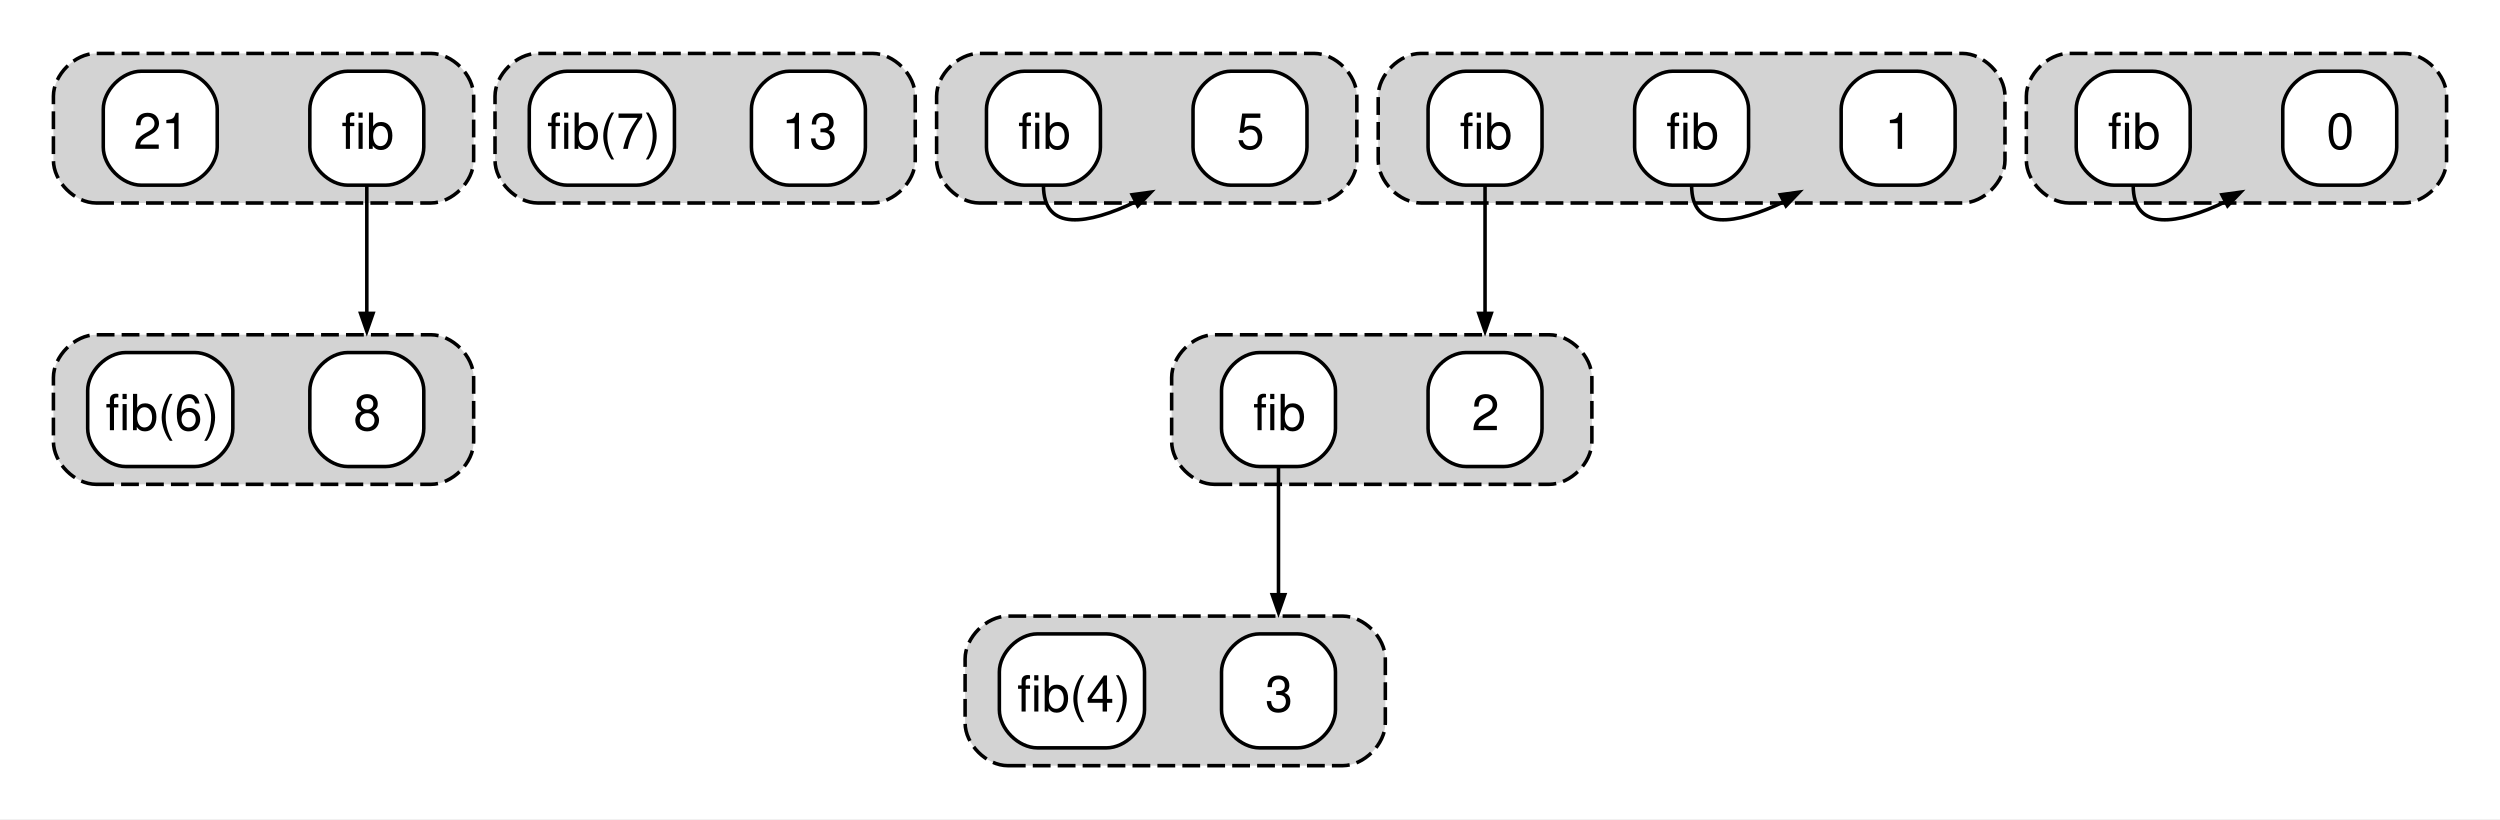
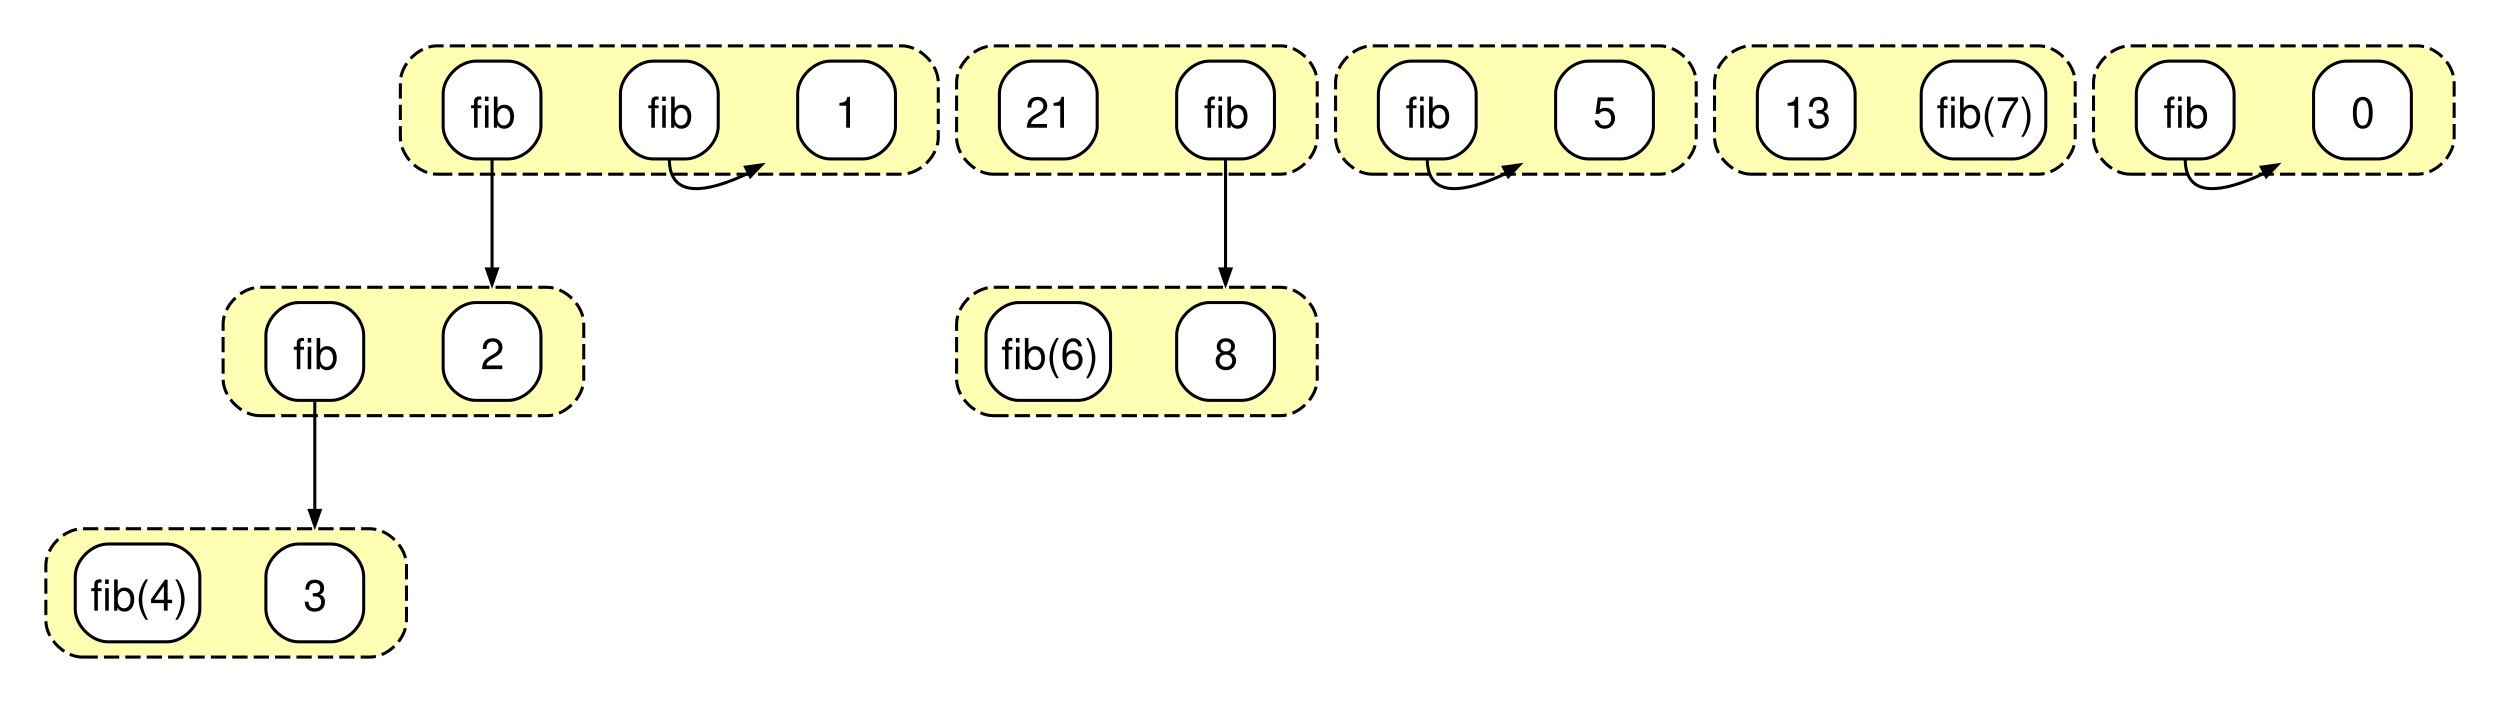
- <svg xmlns="http://www.w3.org/2000/svg" xmlns:xlink="http://www.w3.org/1999/xlink" width="702pt" height="230pt" viewBox="0.00 0.00 702.00 230.00">
+ <svg xmlns="http://www.w3.org/2000/svg" xmlns:xlink="http://www.w3.org/1999/xlink" width="818pt" height="230pt" viewBox="0.00 0.00 818.00 230.00">
  <g id="graph0" class="graph" transform="scale(1 1) rotate(0) translate(4 226)">
-     <polygon fill="white" stroke="none" points="-4,4 -4,-226 698,-226 698,4 -4,4" />
+     <polygon fill="white" stroke="none" points="-4,4 -4,-226 814,-226 814,4 -4,4" />
    <g id="clust1" class="cluster">
</g>
    <g id="clust2" class="cluster">
-       <path fill="lightgrey" stroke="black" stroke-dasharray="5,2" d="M23,-90C23,-90 117,-90 117,-90 123,-90 129,-96 129,-102 129,-102 129,-120 129,-120 129,-126 123,-132 117,-132 117,-132 23,-132 23,-132 17,-132 11,-126 11,-120 11,-120 11,-102 11,-102 11,-96 17,-90 23,-90" />
+       <path fill="#ffffb3" stroke="black" stroke-dasharray="5,2" d="M139,-169C139,-169 291,-169 291,-169 297,-169 303,-175 303,-181 303,-181 303,-199 303,-199 303,-205 297,-211 291,-211 291,-211 139,-211 139,-211 133,-211 127,-205 127,-199 127,-199 127,-181 127,-181 127,-175 133,-169 139,-169" />
    </g>
    <g id="clust4" class="cluster">
</g>
    <g id="clust5" class="cluster">
-       <path fill="lightgrey" stroke="black" stroke-dasharray="5,2" d="M147,-169C147,-169 241,-169 241,-169 247,-169 253,-175 253,-181 253,-181 253,-199 253,-199 253,-205 247,-211 241,-211 241,-211 147,-211 147,-211 141,-211 135,-205 135,-199 135,-199 135,-181 135,-181 135,-175 141,-169 147,-169" />
+       <path fill="#ffffb3" stroke="black" stroke-dasharray="5,2" d="M321,-90C321,-90 415,-90 415,-90 421,-90 427,-96 427,-102 427,-102 427,-120 427,-120 427,-126 421,-132 415,-132 415,-132 321,-132 321,-132 315,-132 309,-126 309,-120 309,-120 309,-102 309,-102 309,-96 315,-90 321,-90" />
    </g>
    <g id="clust7" class="cluster">
</g>
    <g id="clust8" class="cluster">
-       <path fill="lightgrey" stroke="black" stroke-dasharray="5,2" d="M271,-169C271,-169 365,-169 365,-169 371,-169 377,-175 377,-181 377,-181 377,-199 377,-199 377,-205 371,-211 365,-211 365,-211 271,-211 271,-211 265,-211 259,-205 259,-199 259,-199 259,-181 259,-181 259,-175 265,-169 271,-169" />
+       <path fill="#ffffb3" stroke="black" stroke-dasharray="5,2" d="M445,-169C445,-169 539,-169 539,-169 545,-169 551,-175 551,-181 551,-181 551,-199 551,-199 551,-205 545,-211 539,-211 539,-211 445,-211 445,-211 439,-211 433,-205 433,-199 433,-199 433,-181 433,-181 433,-175 439,-169 445,-169" />
    </g>
    <g id="clust10" class="cluster">
</g>
    <g id="clust11" class="cluster">
-       <path fill="lightgrey" stroke="black" stroke-dasharray="5,2" d="M395,-169C395,-169 547,-169 547,-169 553,-169 559,-175 559,-181 559,-181 559,-199 559,-199 559,-205 553,-211 547,-211 547,-211 395,-211 395,-211 389,-211 383,-205 383,-199 383,-199 383,-181 383,-181 383,-175 389,-169 395,-169" />
+       <path fill="#ffffb3" stroke="black" stroke-dasharray="5,2" d="M569,-169C569,-169 663,-169 663,-169 669,-169 675,-175 675,-181 675,-181 675,-199 675,-199 675,-205 669,-211 663,-211 663,-211 569,-211 569,-211 563,-211 557,-205 557,-199 557,-199 557,-181 557,-181 557,-175 563,-169 569,-169" />
    </g>
    <g id="clust13" class="cluster">
</g>
    <g id="clust14" class="cluster">
-       <path fill="lightgrey" stroke="black" stroke-dasharray="5,2" d="M337,-90C337,-90 431,-90 431,-90 437,-90 443,-96 443,-102 443,-102 443,-120 443,-120 443,-126 437,-132 431,-132 431,-132 337,-132 337,-132 331,-132 325,-126 325,-120 325,-120 325,-102 325,-102 325,-96 331,-90 337,-90" />
+       <path fill="#ffffb3" stroke="black" stroke-dasharray="5,2" d="M23,-11C23,-11 117,-11 117,-11 123,-11 129,-17 129,-23 129,-23 129,-41 129,-41 129,-47 123,-53 117,-53 117,-53 23,-53 23,-53 17,-53 11,-47 11,-41 11,-41 11,-23 11,-23 11,-17 17,-11 23,-11" />
    </g>
    <g id="clust16" class="cluster">
</g>
    <g id="clust17" class="cluster">
-       <path fill="lightgrey" stroke="black" stroke-dasharray="5,2" d="M279,-11C279,-11 373,-11 373,-11 379,-11 385,-17 385,-23 385,-23 385,-41 385,-41 385,-47 379,-53 373,-53 373,-53 279,-53 279,-53 273,-53 267,-47 267,-41 267,-41 267,-23 267,-23 267,-17 273,-11 279,-11" />
+       <path fill="#ffffb3" stroke="black" stroke-dasharray="5,2" d="M693,-169C693,-169 787,-169 787,-169 793,-169 799,-175 799,-181 799,-181 799,-199 799,-199 799,-205 793,-211 787,-211 787,-211 693,-211 693,-211 687,-211 681,-205 681,-199 681,-199 681,-181 681,-181 681,-175 687,-169 693,-169" />
    </g>
    <g id="clust19" class="cluster">
</g>
    <g id="clust20" class="cluster">
-       <path fill="lightgrey" stroke="black" stroke-dasharray="5,2" d="M23,-169C23,-169 117,-169 117,-169 123,-169 129,-175 129,-181 129,-181 129,-199 129,-199 129,-205 123,-211 117,-211 117,-211 23,-211 23,-211 17,-211 11,-205 11,-199 11,-199 11,-181 11,-181 11,-175 17,-169 23,-169" />
+       <path fill="#ffffb3" stroke="black" stroke-dasharray="5,2" d="M321,-169C321,-169 415,-169 415,-169 421,-169 427,-175 427,-181 427,-181 427,-199 427,-199 427,-205 421,-211 415,-211 415,-211 321,-211 321,-211 315,-211 309,-205 309,-199 309,-199 309,-181 309,-181 309,-175 315,-169 321,-169" />
    </g>
    <g id="clust22" class="cluster">
</g>
    <g id="clust23" class="cluster">
-       <path fill="lightgrey" stroke="black" stroke-dasharray="5,2" d="M577,-169C577,-169 671,-169 671,-169 677,-169 683,-175 683,-181 683,-181 683,-199 683,-199 683,-205 677,-211 671,-211 671,-211 577,-211 577,-211 571,-211 565,-205 565,-199 565,-199 565,-181 565,-181 565,-175 571,-169 577,-169" />
+       <path fill="#ffffb3" stroke="black" stroke-dasharray="5,2" d="M81,-90C81,-90 175,-90 175,-90 181,-90 187,-96 187,-102 187,-102 187,-120 187,-120 187,-126 181,-132 175,-132 175,-132 81,-132 81,-132 75,-132 69,-126 69,-120 69,-120 69,-102 69,-102 69,-96 75,-90 81,-90" />
    </g>
    <g id="edge1" class="edge">
-       <path fill="none" stroke="black" d="M289,-174C289,-160.72 301.54,-162.98 314.85,-169.32" />
-       <polygon fill="black" stroke="black" points="313.92,-171.32 319.17,-172.04 315.51,-168.21 313.92,-171.32" />
+       <path fill="none" stroke="black" d="M215,-174C215,-160.72 227.54,-162.98 240.85,-169.32" />
+       <polygon fill="black" stroke="black" points="239.92,-171.32 245.17,-172.04 241.51,-168.21 239.92,-171.32" />
    </g>
    <g id="edge2" class="edge">
-       <path fill="none" stroke="black" d="M471,-174C471,-160.72 483.54,-162.98 496.85,-169.32" />
-       <polygon fill="black" stroke="black" points="495.92,-171.32 501.17,-172.04 497.51,-168.21 495.92,-171.32" />
+       <path fill="none" stroke="black" d="M157,-174C157,-160.98 157,-146.43 157,-134.7" />
+       <polygon fill="black" stroke="black" points="158.75,-138 157,-133 155.25,-138 158.75,-138" />
    </g>
    <g id="edge3" class="edge">
-       <path fill="none" stroke="black" d="M413,-174C413,-160.98 413,-146.43 413,-134.7" />
-       <polygon fill="black" stroke="black" points="414.75,-138 413,-133 411.25,-138 414.75,-138" />
+       <path fill="none" stroke="black" d="M463,-174C463,-160.72 475.54,-162.98 488.85,-169.32" />
+       <polygon fill="black" stroke="black" points="487.92,-171.32 493.17,-172.04 489.51,-168.21 487.92,-171.32" />
    </g>
    <g id="edge4" class="edge">
-       <path fill="none" stroke="black" d="M355,-95C355,-81.98 355,-67.43 355,-55.7" />
-       <polygon fill="black" stroke="black" points="356.75,-59 355,-54 353.25,-59 356.75,-59" />
+       <path fill="none" stroke="black" d="M711,-174C711,-160.72 723.54,-162.98 736.85,-169.32" />
+       <polygon fill="black" stroke="black" points="735.92,-171.32 741.17,-172.04 737.51,-168.21 735.92,-171.32" />
    </g>
    <g id="edge5" class="edge">
-       <path fill="none" stroke="black" d="M99,-174C99,-160.98 99,-146.43 99,-134.7" />
-       <polygon fill="black" stroke="black" points="100.75,-138 99,-133 97.25,-138 100.75,-138" />
+       <path fill="none" stroke="black" d="M397,-174C397,-160.98 397,-146.43 397,-134.7" />
+       <polygon fill="black" stroke="black" points="398.75,-138 397,-133 395.25,-138 398.75,-138" />
    </g>
    <g id="edge6" class="edge">
-       <path fill="none" stroke="black" d="M595,-174C595,-160.72 607.54,-162.98 620.85,-169.32" />
-       <polygon fill="black" stroke="black" points="619.92,-171.32 625.17,-172.04 621.51,-168.21 619.92,-171.32" />
+       <path fill="none" stroke="black" d="M99,-95C99,-81.98 99,-67.43 99,-55.7" />
+       <polygon fill="black" stroke="black" points="100.75,-59 99,-54 97.25,-59 100.75,-59" />
    </g>
    <g id="node1" class="node">
      <g id="a_node1">
-         <a xlink:title="i64-10080759905092916392: i64-10080759905092916392">
-           <path fill="white" stroke="none" d="M93.67,-95C93.67,-95 104.33,-95 104.33,-95 109.67,-95 115,-100.33 115,-105.67 115,-105.67 115,-116.33 115,-116.33 115,-121.67 109.67,-127 104.33,-127 104.33,-127 93.67,-127 93.67,-127 88.33,-127 83,-121.67 83,-116.33 83,-116.33 83,-105.67 83,-105.67 83,-100.33 88.33,-95 93.67,-95" />
-           <text text-anchor="start" x="95.25" y="-105.2" font-family="Helvetica,sans-Serif" font-size="14.00">8</text>
-           <path fill="none" stroke="black" d="M93.67,-95C93.67,-95 104.33,-95 104.33,-95 109.67,-95 115,-100.33 115,-105.67 115,-105.67 115,-116.33 115,-116.33 115,-121.67 109.67,-127 104.33,-127 104.33,-127 93.67,-127 93.67,-127 88.33,-127 83,-121.67 83,-116.33 83,-116.33 83,-105.67 83,-105.67 83,-100.33 88.33,-95 93.67,-95" />
+         <a xlink:title="i64-5871781006564002453: fib-5871781006564002453">
+           <path fill="white" stroke="none" d="M209.67,-174C209.67,-174 220.33,-174 220.33,-174 225.67,-174 231,-179.33 231,-184.67 231,-184.67 231,-195.33 231,-195.33 231,-200.67 225.67,-206 220.33,-206 220.33,-206 209.67,-206 209.67,-206 204.33,-206 199,-200.67 199,-195.33 199,-195.33 199,-184.67 199,-184.67 199,-179.33 204.33,-174 209.67,-174" />
+           <text text-anchor="start" x="207.88" y="-184.2" font-family="Helvetica,sans-Serif" font-size="14.00">fib</text>
+           <path fill="none" stroke="black" d="M209.67,-174C209.67,-174 220.33,-174 220.33,-174 225.67,-174 231,-179.33 231,-184.67 231,-184.67 231,-195.33 231,-195.33 231,-200.67 225.67,-206 220.33,-206 220.33,-206 209.67,-206 209.67,-206 204.33,-206 199,-200.67 199,-195.33 199,-195.33 199,-184.67 199,-184.67 199,-179.33 204.33,-174 209.67,-174" />
        </a>
      </g>
    </g>
    <g id="node2" class="node">
      <g id="a_node2">
-         <a xlink:title="i64-10080759905092916392: fib-16783941965674463102">
-           <path fill="white" stroke="none" d="M31.29,-95C31.29,-95 50.71,-95 50.71,-95 56.04,-95 61.38,-100.33 61.38,-105.67 61.38,-105.67 61.38,-116.33 61.38,-116.33 61.38,-121.67 56.04,-127 50.71,-127 50.71,-127 31.29,-127 31.29,-127 25.96,-127 20.62,-121.67 20.62,-116.33 20.62,-116.33 20.62,-105.67 20.62,-105.67 20.62,-100.33 25.96,-95 31.29,-95" />
-           <text text-anchor="start" x="25.62" y="-105.2" font-family="Helvetica,sans-Serif" font-size="14.00">fib(6)</text>
-           <path fill="none" stroke="black" d="M31.29,-95C31.29,-95 50.71,-95 50.71,-95 56.04,-95 61.38,-100.33 61.38,-105.67 61.38,-105.67 61.38,-116.33 61.38,-116.33 61.38,-121.67 56.04,-127 50.71,-127 50.71,-127 31.29,-127 31.29,-127 25.96,-127 20.62,-121.67 20.62,-116.33 20.62,-116.33 20.62,-105.67 20.62,-105.67 20.62,-100.33 25.96,-95 31.29,-95" />
+         <a xlink:title="i64-5871781006564002453: i64-5871781006564002453">
+           <path fill="white" stroke="none" d="M267.67,-174C267.67,-174 278.33,-174 278.33,-174 283.67,-174 289,-179.33 289,-184.67 289,-184.67 289,-195.33 289,-195.33 289,-200.67 283.67,-206 278.33,-206 278.33,-206 267.67,-206 267.67,-206 262.33,-206 257,-200.67 257,-195.33 257,-195.33 257,-184.67 257,-184.67 257,-179.33 262.33,-174 267.67,-174" />
+           <text text-anchor="start" x="269.25" y="-184.2" font-family="Helvetica,sans-Serif" font-size="14.00">1</text>
+           <path fill="none" stroke="black" d="M267.67,-174C267.67,-174 278.33,-174 278.33,-174 283.67,-174 289,-179.33 289,-184.67 289,-184.67 289,-195.33 289,-195.33 289,-200.67 283.67,-206 278.33,-206 278.33,-206 267.67,-206 267.67,-206 262.33,-206 257,-200.67 257,-195.33 257,-195.33 257,-184.67 257,-184.67 257,-179.33 262.33,-174 267.67,-174" />
        </a>
      </g>
    </g>
    <g id="node3" class="node">
      <g id="a_node3">
-         <a xlink:title="i64-2546176790493825425: i64-2546176790493825425">
-           <path fill="white" stroke="none" d="M217.67,-174C217.67,-174 228.33,-174 228.33,-174 233.67,-174 239,-179.33 239,-184.67 239,-184.67 239,-195.33 239,-195.33 239,-200.67 233.67,-206 228.33,-206 228.33,-206 217.67,-206 217.67,-206 212.33,-206 207,-200.67 207,-195.33 207,-195.33 207,-184.67 207,-184.67 207,-179.33 212.33,-174 217.67,-174" />
-           <text text-anchor="start" x="215.5" y="-184.2" font-family="Helvetica,sans-Serif" font-size="14.00">13</text>
-           <path fill="none" stroke="black" d="M217.67,-174C217.67,-174 228.33,-174 228.33,-174 233.67,-174 239,-179.33 239,-184.67 239,-184.67 239,-195.33 239,-195.33 239,-200.67 233.67,-206 228.33,-206 228.33,-206 217.67,-206 217.67,-206 212.33,-206 207,-200.67 207,-195.33 207,-195.33 207,-184.67 207,-184.67 207,-179.33 212.33,-174 217.67,-174" />
+         <a xlink:title="i64-5871781006564002453: fib-11743562013128004906">
+           <path fill="white" stroke="none" d="M151.67,-174C151.67,-174 162.33,-174 162.33,-174 167.67,-174 173,-179.33 173,-184.67 173,-184.67 173,-195.33 173,-195.33 173,-200.67 167.67,-206 162.33,-206 162.33,-206 151.67,-206 151.67,-206 146.33,-206 141,-200.67 141,-195.33 141,-195.33 141,-184.67 141,-184.67 141,-179.33 146.33,-174 151.67,-174" />
+           <text text-anchor="start" x="149.88" y="-184.2" font-family="Helvetica,sans-Serif" font-size="14.00">fib</text>
+           <path fill="none" stroke="black" d="M151.67,-174C151.67,-174 162.33,-174 162.33,-174 167.67,-174 173,-179.33 173,-184.67 173,-184.67 173,-195.33 173,-195.33 173,-200.67 167.67,-206 162.33,-206 162.33,-206 151.67,-206 151.67,-206 146.33,-206 141,-200.67 141,-195.33 141,-195.33 141,-184.67 141,-184.67 141,-179.33 146.33,-174 151.67,-174" />
        </a>
      </g>
    </g>
    <g id="node4" class="node">
      <g id="a_node4">
-         <a xlink:title="i64-2546176790493825425: fib-4208978898528913939">
-           <path fill="white" stroke="none" d="M155.29,-174C155.29,-174 174.71,-174 174.71,-174 180.04,-174 185.38,-179.33 185.38,-184.67 185.38,-184.67 185.38,-195.33 185.38,-195.33 185.38,-200.67 180.04,-206 174.71,-206 174.71,-206 155.29,-206 155.29,-206 149.96,-206 144.62,-200.67 144.62,-195.33 144.62,-195.33 144.62,-184.67 144.62,-184.67 144.62,-179.33 149.96,-174 155.29,-174" />
-           <text text-anchor="start" x="149.62" y="-184.2" font-family="Helvetica,sans-Serif" font-size="14.00">fib(7)</text>
-           <path fill="none" stroke="black" d="M155.29,-174C155.29,-174 174.71,-174 174.71,-174 180.04,-174 185.38,-179.33 185.38,-184.67 185.38,-184.67 185.38,-195.33 185.38,-195.33 185.38,-200.67 180.04,-206 174.71,-206 174.71,-206 155.29,-206 155.29,-206 149.96,-206 144.62,-200.67 144.62,-195.33 144.62,-195.33 144.62,-184.67 144.62,-184.67 144.62,-179.33 149.96,-174 155.29,-174" />
+         <a xlink:title="i64-11743562013128004906: i64-11743562013128004906">
+           <path fill="white" stroke="none" d="M151.67,-95C151.67,-95 162.33,-95 162.33,-95 167.67,-95 173,-100.33 173,-105.67 173,-105.67 173,-116.33 173,-116.33 173,-121.67 167.67,-127 162.33,-127 162.33,-127 151.67,-127 151.67,-127 146.33,-127 141,-121.67 141,-116.33 141,-116.33 141,-105.67 141,-105.67 141,-100.33 146.33,-95 151.67,-95" />
+           <text text-anchor="start" x="153.25" y="-105.2" font-family="Helvetica,sans-Serif" font-size="14.00">2</text>
+           <path fill="none" stroke="black" d="M151.67,-95C151.67,-95 162.33,-95 162.33,-95 167.67,-95 173,-100.33 173,-105.67 173,-105.67 173,-116.33 173,-116.33 173,-121.67 167.67,-127 162.33,-127 162.33,-127 151.67,-127 151.67,-127 146.33,-127 141,-121.67 141,-116.33 141,-116.33 141,-105.67 141,-105.67 141,-100.33 146.33,-95 151.67,-95" />
        </a>
      </g>
    </g>
    <g id="node5" class="node">
      <g id="a_node5">
-         <a xlink:title="i64-10912160959110460649: fib-10912160959110460649">
-           <path fill="white" stroke="none" d="M283.67,-174C283.67,-174 294.33,-174 294.33,-174 299.67,-174 305,-179.33 305,-184.67 305,-184.67 305,-195.33 305,-195.33 305,-200.67 299.67,-206 294.33,-206 294.33,-206 283.67,-206 283.67,-206 278.33,-206 273,-200.67 273,-195.33 273,-195.33 273,-184.67 273,-184.67 273,-179.33 278.33,-174 283.67,-174" />
-           <text text-anchor="start" x="281.88" y="-184.2" font-family="Helvetica,sans-Serif" font-size="14.00">fib</text>
-           <path fill="none" stroke="black" d="M283.67,-174C283.67,-174 294.33,-174 294.33,-174 299.67,-174 305,-179.33 305,-184.67 305,-184.67 305,-195.33 305,-195.33 305,-200.67 299.67,-206 294.33,-206 294.33,-206 283.67,-206 283.67,-206 278.33,-206 273,-200.67 273,-195.33 273,-195.33 273,-184.67 273,-184.67 273,-179.33 278.33,-174 283.67,-174" />
+         <a xlink:title="i64-10080759905092916392: i64-10080759905092916392">
+           <path fill="white" stroke="none" d="M391.67,-95C391.67,-95 402.33,-95 402.33,-95 407.67,-95 413,-100.33 413,-105.67 413,-105.67 413,-116.33 413,-116.33 413,-121.67 407.67,-127 402.33,-127 402.33,-127 391.67,-127 391.67,-127 386.33,-127 381,-121.67 381,-116.33 381,-116.33 381,-105.67 381,-105.67 381,-100.33 386.33,-95 391.67,-95" />
+           <text text-anchor="start" x="393.25" y="-105.2" font-family="Helvetica,sans-Serif" font-size="14.00">8</text>
+           <path fill="none" stroke="black" d="M391.67,-95C391.67,-95 402.33,-95 402.33,-95 407.67,-95 413,-100.33 413,-105.67 413,-105.67 413,-116.33 413,-116.33 413,-121.67 407.67,-127 402.33,-127 402.33,-127 391.67,-127 391.67,-127 386.33,-127 381,-121.67 381,-116.33 381,-116.33 381,-105.67 381,-105.67 381,-100.33 386.33,-95 391.67,-95" />
        </a>
      </g>
    </g>
    <g id="node6" class="node">
      <g id="a_node6">
-         <a xlink:title="i64-10912160959110460649: i64-10912160959110460649">
-           <path fill="white" stroke="none" d="M341.67,-174C341.67,-174 352.33,-174 352.33,-174 357.67,-174 363,-179.33 363,-184.67 363,-184.67 363,-195.33 363,-195.33 363,-200.67 357.67,-206 352.33,-206 352.33,-206 341.67,-206 341.67,-206 336.33,-206 331,-200.67 331,-195.33 331,-195.33 331,-184.67 331,-184.67 331,-179.33 336.33,-174 341.67,-174" />
-           <text text-anchor="start" x="343.25" y="-184.2" font-family="Helvetica,sans-Serif" font-size="14.00">5</text>
-           <path fill="none" stroke="black" d="M341.67,-174C341.67,-174 352.33,-174 352.33,-174 357.67,-174 363,-179.33 363,-184.67 363,-184.67 363,-195.33 363,-195.33 363,-200.67 357.67,-206 352.33,-206 352.33,-206 341.67,-206 341.67,-206 336.33,-206 331,-200.67 331,-195.33 331,-195.33 331,-184.67 331,-184.67 331,-179.33 336.33,-174 341.67,-174" />
+         <a xlink:title="i64-10080759905092916392: fib-16783941965674463102">
+           <path fill="white" stroke="none" d="M329.29,-95C329.29,-95 348.71,-95 348.71,-95 354.04,-95 359.38,-100.33 359.38,-105.67 359.38,-105.67 359.38,-116.33 359.38,-116.33 359.38,-121.67 354.04,-127 348.71,-127 348.71,-127 329.29,-127 329.29,-127 323.96,-127 318.62,-121.67 318.62,-116.33 318.62,-116.33 318.62,-105.67 318.62,-105.67 318.62,-100.33 323.96,-95 329.29,-95" />
+           <text text-anchor="start" x="323.62" y="-105.2" font-family="Helvetica,sans-Serif" font-size="14.00">fib(6)</text>
+           <path fill="none" stroke="black" d="M329.29,-95C329.29,-95 348.71,-95 348.71,-95 354.04,-95 359.38,-100.33 359.38,-105.67 359.38,-105.67 359.38,-116.33 359.38,-116.33 359.38,-121.67 354.04,-127 348.71,-127 348.71,-127 329.29,-127 329.29,-127 323.96,-127 318.62,-121.67 318.62,-116.33 318.62,-116.33 318.62,-105.67 318.62,-105.67 318.62,-100.33 323.96,-95 329.29,-95" />
        </a>
      </g>
    </g>
    <g id="node7" class="node">
      <g id="a_node7">
-         <a xlink:title="i64-5871781006564002453: fib-5871781006564002453">
-           <path fill="white" stroke="none" d="M465.67,-174C465.67,-174 476.33,-174 476.33,-174 481.67,-174 487,-179.33 487,-184.67 487,-184.67 487,-195.33 487,-195.33 487,-200.67 481.67,-206 476.33,-206 476.33,-206 465.67,-206 465.67,-206 460.33,-206 455,-200.67 455,-195.33 455,-195.33 455,-184.67 455,-184.67 455,-179.33 460.33,-174 465.67,-174" />
-           <text text-anchor="start" x="463.88" y="-184.2" font-family="Helvetica,sans-Serif" font-size="14.00">fib</text>
-           <path fill="none" stroke="black" d="M465.67,-174C465.67,-174 476.33,-174 476.33,-174 481.67,-174 487,-179.33 487,-184.67 487,-184.67 487,-195.33 487,-195.33 487,-200.67 481.67,-206 476.33,-206 476.33,-206 465.67,-206 465.67,-206 460.33,-206 455,-200.67 455,-195.33 455,-195.33 455,-184.67 455,-184.67 455,-179.33 460.33,-174 465.67,-174" />
+         <a xlink:title="i64-10912160959110460649: fib-10912160959110460649">
+           <path fill="white" stroke="none" d="M457.67,-174C457.67,-174 468.33,-174 468.33,-174 473.67,-174 479,-179.33 479,-184.67 479,-184.67 479,-195.33 479,-195.33 479,-200.67 473.67,-206 468.33,-206 468.33,-206 457.67,-206 457.67,-206 452.33,-206 447,-200.67 447,-195.33 447,-195.33 447,-184.67 447,-184.67 447,-179.33 452.33,-174 457.67,-174" />
+           <text text-anchor="start" x="455.88" y="-184.2" font-family="Helvetica,sans-Serif" font-size="14.00">fib</text>
+           <path fill="none" stroke="black" d="M457.67,-174C457.67,-174 468.33,-174 468.33,-174 473.67,-174 479,-179.33 479,-184.67 479,-184.67 479,-195.33 479,-195.33 479,-200.67 473.67,-206 468.33,-206 468.33,-206 457.67,-206 457.67,-206 452.33,-206 447,-200.67 447,-195.33 447,-195.33 447,-184.67 447,-184.67 447,-179.33 452.33,-174 457.67,-174" />
        </a>
      </g>
    </g>
    <g id="node8" class="node">
      <g id="a_node8">
-         <a xlink:title="i64-5871781006564002453: i64-5871781006564002453">
-           <path fill="white" stroke="none" d="M523.67,-174C523.67,-174 534.33,-174 534.33,-174 539.67,-174 545,-179.33 545,-184.67 545,-184.67 545,-195.33 545,-195.33 545,-200.67 539.67,-206 534.33,-206 534.33,-206 523.67,-206 523.67,-206 518.33,-206 513,-200.67 513,-195.33 513,-195.33 513,-184.67 513,-184.67 513,-179.33 518.33,-174 523.67,-174" />
-           <text text-anchor="start" x="525.25" y="-184.2" font-family="Helvetica,sans-Serif" font-size="14.00">1</text>
-           <path fill="none" stroke="black" d="M523.67,-174C523.67,-174 534.33,-174 534.33,-174 539.67,-174 545,-179.33 545,-184.67 545,-184.67 545,-195.33 545,-195.33 545,-200.67 539.67,-206 534.33,-206 534.33,-206 523.67,-206 523.67,-206 518.33,-206 513,-200.67 513,-195.33 513,-195.33 513,-184.67 513,-184.67 513,-179.33 518.33,-174 523.67,-174" />
+         <a xlink:title="i64-10912160959110460649: i64-10912160959110460649">
+           <path fill="white" stroke="none" d="M515.67,-174C515.67,-174 526.33,-174 526.33,-174 531.67,-174 537,-179.33 537,-184.67 537,-184.67 537,-195.33 537,-195.33 537,-200.67 531.67,-206 526.33,-206 526.33,-206 515.67,-206 515.67,-206 510.33,-206 505,-200.67 505,-195.33 505,-195.33 505,-184.67 505,-184.67 505,-179.33 510.33,-174 515.67,-174" />
+           <text text-anchor="start" x="517.25" y="-184.2" font-family="Helvetica,sans-Serif" font-size="14.00">5</text>
+           <path fill="none" stroke="black" d="M515.67,-174C515.67,-174 526.33,-174 526.33,-174 531.67,-174 537,-179.33 537,-184.67 537,-184.67 537,-195.33 537,-195.33 537,-200.67 531.67,-206 526.33,-206 526.33,-206 515.67,-206 515.67,-206 510.33,-206 505,-200.67 505,-195.33 505,-195.33 505,-184.67 505,-184.67 505,-179.33 510.33,-174 515.67,-174" />
        </a>
      </g>
    </g>
    <g id="node9" class="node">
      <g id="a_node9">
-         <a xlink:title="i64-5871781006564002453: fib-11743562013128004906">
-           <path fill="white" stroke="none" d="M407.67,-174C407.67,-174 418.33,-174 418.33,-174 423.67,-174 429,-179.33 429,-184.67 429,-184.67 429,-195.33 429,-195.33 429,-200.67 423.67,-206 418.33,-206 418.33,-206 407.67,-206 407.67,-206 402.33,-206 397,-200.67 397,-195.33 397,-195.33 397,-184.67 397,-184.67 397,-179.33 402.33,-174 407.67,-174" />
-           <text text-anchor="start" x="405.88" y="-184.2" font-family="Helvetica,sans-Serif" font-size="14.00">fib</text>
-           <path fill="none" stroke="black" d="M407.67,-174C407.67,-174 418.33,-174 418.33,-174 423.67,-174 429,-179.33 429,-184.67 429,-184.67 429,-195.33 429,-195.33 429,-200.67 423.67,-206 418.33,-206 418.33,-206 407.67,-206 407.67,-206 402.33,-206 397,-200.67 397,-195.33 397,-195.33 397,-184.67 397,-184.67 397,-179.33 402.33,-174 407.67,-174" />
+         <a xlink:title="i64-2546176790493825425: fib-4208978898528913939">
+           <path fill="white" stroke="none" d="M635.29,-174C635.29,-174 654.71,-174 654.71,-174 660.04,-174 665.38,-179.33 665.38,-184.67 665.38,-184.67 665.38,-195.33 665.38,-195.33 665.38,-200.67 660.04,-206 654.71,-206 654.71,-206 635.29,-206 635.29,-206 629.96,-206 624.62,-200.67 624.62,-195.33 624.62,-195.33 624.62,-184.67 624.62,-184.67 624.62,-179.33 629.96,-174 635.29,-174" />
+           <text text-anchor="start" x="629.62" y="-184.2" font-family="Helvetica,sans-Serif" font-size="14.00">fib(7)</text>
+           <path fill="none" stroke="black" d="M635.29,-174C635.29,-174 654.71,-174 654.71,-174 660.04,-174 665.38,-179.33 665.38,-184.67 665.38,-184.67 665.38,-195.33 665.38,-195.33 665.38,-200.67 660.04,-206 654.71,-206 654.71,-206 635.29,-206 635.29,-206 629.96,-206 624.62,-200.67 624.62,-195.33 624.62,-195.33 624.62,-184.67 624.62,-184.67 624.62,-179.33 629.96,-174 635.29,-174" />
        </a>
      </g>
    </g>
    <g id="node10" class="node">
      <g id="a_node10">
-         <a xlink:title="i64-11743562013128004906: i64-11743562013128004906">
-           <path fill="white" stroke="none" d="M407.67,-95C407.67,-95 418.33,-95 418.33,-95 423.67,-95 429,-100.33 429,-105.67 429,-105.67 429,-116.33 429,-116.33 429,-121.67 423.67,-127 418.33,-127 418.33,-127 407.67,-127 407.67,-127 402.33,-127 397,-121.67 397,-116.33 397,-116.33 397,-105.67 397,-105.67 397,-100.33 402.33,-95 407.67,-95" />
-           <text text-anchor="start" x="409.25" y="-105.2" font-family="Helvetica,sans-Serif" font-size="14.00">2</text>
-           <path fill="none" stroke="black" d="M407.67,-95C407.67,-95 418.33,-95 418.33,-95 423.67,-95 429,-100.33 429,-105.67 429,-105.67 429,-116.33 429,-116.33 429,-121.67 423.67,-127 418.33,-127 418.33,-127 407.67,-127 407.67,-127 402.33,-127 397,-121.67 397,-116.33 397,-116.33 397,-105.67 397,-105.67 397,-100.33 402.33,-95 407.67,-95" />
+         <a xlink:title="i64-2546176790493825425: i64-2546176790493825425">
+           <path fill="white" stroke="none" d="M581.67,-174C581.67,-174 592.33,-174 592.33,-174 597.67,-174 603,-179.33 603,-184.67 603,-184.67 603,-195.33 603,-195.33 603,-200.67 597.67,-206 592.33,-206 592.33,-206 581.67,-206 581.67,-206 576.33,-206 571,-200.67 571,-195.33 571,-195.33 571,-184.67 571,-184.67 571,-179.33 576.33,-174 581.67,-174" />
+           <text text-anchor="start" x="579.5" y="-184.2" font-family="Helvetica,sans-Serif" font-size="14.00">13</text>
+           <path fill="none" stroke="black" d="M581.67,-174C581.67,-174 592.33,-174 592.33,-174 597.67,-174 603,-179.33 603,-184.67 603,-184.67 603,-195.33 603,-195.33 603,-200.67 597.67,-206 592.33,-206 592.33,-206 581.67,-206 581.67,-206 576.33,-206 571,-200.67 571,-195.33 571,-195.33 571,-184.67 571,-184.67 571,-179.33 576.33,-174 581.67,-174" />
        </a>
      </g>
    </g>
    <g id="node11" class="node">
      <g id="a_node11">
-         <a xlink:title="i64-11743562013128004906: fib-17615343019692007359">
-           <path fill="white" stroke="none" d="M349.67,-95C349.67,-95 360.33,-95 360.33,-95 365.67,-95 371,-100.33 371,-105.67 371,-105.67 371,-116.33 371,-116.33 371,-121.67 365.67,-127 360.33,-127 360.33,-127 349.67,-127 349.67,-127 344.33,-127 339,-121.67 339,-116.33 339,-116.33 339,-105.67 339,-105.67 339,-100.33 344.33,-95 349.67,-95" />
-           <text text-anchor="start" x="347.88" y="-105.2" font-family="Helvetica,sans-Serif" font-size="14.00">fib</text>
-           <path fill="none" stroke="black" d="M349.67,-95C349.67,-95 360.33,-95 360.33,-95 365.67,-95 371,-100.33 371,-105.67 371,-105.67 371,-116.33 371,-116.33 371,-121.67 365.67,-127 360.33,-127 360.33,-127 349.67,-127 349.67,-127 344.33,-127 339,-121.67 339,-116.33 339,-116.33 339,-105.67 339,-105.67 339,-100.33 344.33,-95 349.67,-95" />
+         <a xlink:title="i64-17615343019692007359: i64-17615343019692007359">
+           <path fill="white" stroke="none" d="M93.67,-16C93.67,-16 104.33,-16 104.33,-16 109.67,-16 115,-21.33 115,-26.67 115,-26.67 115,-37.33 115,-37.33 115,-42.67 109.67,-48 104.33,-48 104.33,-48 93.67,-48 93.67,-48 88.33,-48 83,-42.67 83,-37.33 83,-37.33 83,-26.67 83,-26.67 83,-21.33 88.33,-16 93.67,-16" />
+           <text text-anchor="start" x="95.25" y="-26.2" font-family="Helvetica,sans-Serif" font-size="14.00">3</text>
+           <path fill="none" stroke="black" d="M93.67,-16C93.67,-16 104.33,-16 104.33,-16 109.67,-16 115,-21.33 115,-26.67 115,-26.67 115,-37.33 115,-37.33 115,-42.67 109.67,-48 104.33,-48 104.33,-48 93.67,-48 93.67,-48 88.33,-48 83,-42.67 83,-37.33 83,-37.33 83,-26.67 83,-26.67 83,-21.33 88.33,-16 93.67,-16" />
        </a>
      </g>
    </g>
    <g id="node12" class="node">
      <g id="a_node12">
-         <a xlink:title="i64-17615343019692007359: i64-17615343019692007359">
-           <path fill="white" stroke="none" d="M349.67,-16C349.67,-16 360.33,-16 360.33,-16 365.67,-16 371,-21.33 371,-26.67 371,-26.67 371,-37.33 371,-37.33 371,-42.67 365.67,-48 360.33,-48 360.33,-48 349.67,-48 349.67,-48 344.33,-48 339,-42.67 339,-37.33 339,-37.33 339,-26.67 339,-26.67 339,-21.33 344.33,-16 349.67,-16" />
-           <text text-anchor="start" x="351.25" y="-26.2" font-family="Helvetica,sans-Serif" font-size="14.00">3</text>
-           <path fill="none" stroke="black" d="M349.67,-16C349.67,-16 360.33,-16 360.33,-16 365.67,-16 371,-21.33 371,-26.67 371,-26.67 371,-37.33 371,-37.33 371,-42.67 365.67,-48 360.33,-48 360.33,-48 349.67,-48 349.67,-48 344.33,-48 339,-42.67 339,-37.33 339,-37.33 339,-26.67 339,-26.67 339,-21.33 344.33,-16 349.67,-16" />
+         <a xlink:title="i64-17615343019692007359: fib-5040379952546458196">
+           <path fill="white" stroke="none" d="M31.29,-16C31.29,-16 50.71,-16 50.71,-16 56.04,-16 61.38,-21.33 61.38,-26.67 61.38,-26.67 61.38,-37.33 61.38,-37.33 61.38,-42.67 56.04,-48 50.71,-48 50.71,-48 31.29,-48 31.29,-48 25.96,-48 20.62,-42.67 20.62,-37.33 20.62,-37.33 20.62,-26.67 20.62,-26.67 20.62,-21.33 25.96,-16 31.29,-16" />
+           <text text-anchor="start" x="25.62" y="-26.2" font-family="Helvetica,sans-Serif" font-size="14.00">fib(4)</text>
+           <path fill="none" stroke="black" d="M31.29,-16C31.29,-16 50.71,-16 50.71,-16 56.04,-16 61.38,-21.33 61.38,-26.67 61.38,-26.67 61.38,-37.33 61.38,-37.33 61.38,-42.67 56.04,-48 50.71,-48 50.71,-48 31.29,-48 31.29,-48 25.96,-48 20.62,-42.67 20.62,-37.33 20.62,-37.33 20.62,-26.67 20.62,-26.67 20.62,-21.33 25.96,-16 31.29,-16" />
        </a>
      </g>
    </g>
    <g id="node13" class="node">
      <g id="a_node13">
-         <a xlink:title="i64-17615343019692007359: fib-5040379952546458196">
-           <path fill="white" stroke="none" d="M287.29,-16C287.29,-16 306.71,-16 306.71,-16 312.04,-16 317.38,-21.33 317.38,-26.67 317.38,-26.67 317.38,-37.33 317.38,-37.33 317.38,-42.67 312.04,-48 306.71,-48 306.71,-48 287.29,-48 287.29,-48 281.96,-48 276.62,-42.67 276.62,-37.33 276.62,-37.33 276.62,-26.67 276.62,-26.67 276.62,-21.33 281.96,-16 287.29,-16" />
-           <text text-anchor="start" x="281.62" y="-26.2" font-family="Helvetica,sans-Serif" font-size="14.00">fib(4)</text>
-           <path fill="none" stroke="black" d="M287.29,-16C287.29,-16 306.71,-16 306.71,-16 312.04,-16 317.38,-21.33 317.38,-26.67 317.38,-26.67 317.38,-37.33 317.38,-37.33 317.38,-42.67 312.04,-48 306.71,-48 306.71,-48 287.29,-48 287.29,-48 281.96,-48 276.62,-42.67 276.62,-37.33 276.62,-37.33 276.62,-26.67 276.62,-26.67 276.62,-21.33 281.96,-16 287.29,-16" />
+         <a xlink:title="i64-0: fib-0">
+           <path fill="white" stroke="none" d="M705.67,-174C705.67,-174 716.33,-174 716.33,-174 721.67,-174 727,-179.33 727,-184.67 727,-184.67 727,-195.33 727,-195.33 727,-200.67 721.67,-206 716.33,-206 716.33,-206 705.67,-206 705.67,-206 700.33,-206 695,-200.67 695,-195.33 695,-195.33 695,-184.67 695,-184.67 695,-179.33 700.33,-174 705.67,-174" />
+           <text text-anchor="start" x="703.88" y="-184.2" font-family="Helvetica,sans-Serif" font-size="14.00">fib</text>
+           <path fill="none" stroke="black" d="M705.67,-174C705.67,-174 716.33,-174 716.33,-174 721.67,-174 727,-179.33 727,-184.67 727,-184.67 727,-195.33 727,-195.33 727,-200.67 721.67,-206 716.33,-206 716.33,-206 705.67,-206 705.67,-206 700.33,-206 695,-200.67 695,-195.33 695,-195.33 695,-184.67 695,-184.67 695,-179.33 700.33,-174 705.67,-174" />
        </a>
      </g>
    </g>
    <g id="node14" class="node">
      <g id="a_node14">
-         <a xlink:title="i64-12626936695586741817: fib-10080759905092916392">
-           <path fill="white" stroke="none" d="M93.67,-174C93.67,-174 104.33,-174 104.33,-174 109.67,-174 115,-179.33 115,-184.67 115,-184.67 115,-195.33 115,-195.33 115,-200.67 109.67,-206 104.33,-206 104.33,-206 93.67,-206 93.67,-206 88.33,-206 83,-200.67 83,-195.33 83,-195.33 83,-184.67 83,-184.67 83,-179.33 88.33,-174 93.67,-174" />
-           <text text-anchor="start" x="91.88" y="-184.2" font-family="Helvetica,sans-Serif" font-size="14.00">fib</text>
-           <path fill="none" stroke="black" d="M93.67,-174C93.67,-174 104.33,-174 104.33,-174 109.67,-174 115,-179.33 115,-184.67 115,-184.67 115,-195.33 115,-195.33 115,-200.67 109.67,-206 104.33,-206 104.33,-206 93.67,-206 93.67,-206 88.33,-206 83,-200.67 83,-195.33 83,-195.33 83,-184.67 83,-184.67 83,-179.33 88.33,-174 93.67,-174" />
+         <a xlink:title="i64-0: i64-0">
+           <path fill="white" stroke="none" d="M763.67,-174C763.67,-174 774.33,-174 774.33,-174 779.67,-174 785,-179.33 785,-184.67 785,-184.67 785,-195.33 785,-195.33 785,-200.67 779.67,-206 774.33,-206 774.33,-206 763.67,-206 763.67,-206 758.33,-206 753,-200.67 753,-195.33 753,-195.33 753,-184.67 753,-184.67 753,-179.33 758.33,-174 763.67,-174" />
+           <text text-anchor="start" x="765.25" y="-184.2" font-family="Helvetica,sans-Serif" font-size="14.00">0</text>
+           <path fill="none" stroke="black" d="M763.67,-174C763.67,-174 774.33,-174 774.33,-174 779.67,-174 785,-179.33 785,-184.67 785,-184.67 785,-195.33 785,-195.33 785,-200.67 779.67,-206 774.33,-206 774.33,-206 763.67,-206 763.67,-206 758.33,-206 753,-200.67 753,-195.33 753,-195.33 753,-184.67 753,-184.67 753,-179.33 758.33,-174 763.67,-174" />
        </a>
      </g>
    </g>
    <g id="node15" class="node">
      <g id="a_node15">
-         <a xlink:title="i64-12626936695586741817: i64-12626936695586741817">
-           <path fill="white" stroke="none" d="M35.67,-174C35.67,-174 46.33,-174 46.33,-174 51.67,-174 57,-179.33 57,-184.67 57,-184.67 57,-195.33 57,-195.33 57,-200.67 51.67,-206 46.33,-206 46.33,-206 35.67,-206 35.67,-206 30.33,-206 25,-200.67 25,-195.33 25,-195.33 25,-184.67 25,-184.67 25,-179.33 30.33,-174 35.67,-174" />
-           <text text-anchor="start" x="33.5" y="-184.2" font-family="Helvetica,sans-Serif" font-size="14.00">21</text>
-           <path fill="none" stroke="black" d="M35.67,-174C35.67,-174 46.33,-174 46.33,-174 51.67,-174 57,-179.33 57,-184.67 57,-184.67 57,-195.33 57,-195.33 57,-200.67 51.67,-206 46.33,-206 46.33,-206 35.67,-206 35.67,-206 30.33,-206 25,-200.67 25,-195.33 25,-195.33 25,-184.67 25,-184.67 25,-179.33 30.33,-174 35.67,-174" />
+         <a xlink:title="i64-12626936695586741817: fib-10080759905092916392">
+           <path fill="white" stroke="none" d="M391.67,-174C391.67,-174 402.33,-174 402.33,-174 407.67,-174 413,-179.33 413,-184.67 413,-184.67 413,-195.33 413,-195.33 413,-200.67 407.67,-206 402.33,-206 402.33,-206 391.67,-206 391.67,-206 386.33,-206 381,-200.67 381,-195.33 381,-195.33 381,-184.67 381,-184.67 381,-179.33 386.33,-174 391.67,-174" />
+           <text text-anchor="start" x="389.88" y="-184.2" font-family="Helvetica,sans-Serif" font-size="14.00">fib</text>
+           <path fill="none" stroke="black" d="M391.67,-174C391.67,-174 402.33,-174 402.33,-174 407.67,-174 413,-179.33 413,-184.67 413,-184.67 413,-195.33 413,-195.33 413,-200.67 407.67,-206 402.33,-206 402.33,-206 391.67,-206 391.67,-206 386.33,-206 381,-200.67 381,-195.33 381,-195.33 381,-184.67 381,-184.67 381,-179.33 386.33,-174 391.67,-174" />
        </a>
      </g>
    </g>
    <g id="node16" class="node">
      <g id="a_node16">
-         <a xlink:title="i64-0: fib-0">
-           <path fill="white" stroke="none" d="M589.67,-174C589.67,-174 600.33,-174 600.33,-174 605.67,-174 611,-179.33 611,-184.67 611,-184.67 611,-195.33 611,-195.33 611,-200.67 605.67,-206 600.33,-206 600.33,-206 589.67,-206 589.67,-206 584.33,-206 579,-200.67 579,-195.33 579,-195.33 579,-184.67 579,-184.67 579,-179.33 584.33,-174 589.67,-174" />
-           <text text-anchor="start" x="587.88" y="-184.2" font-family="Helvetica,sans-Serif" font-size="14.00">fib</text>
-           <path fill="none" stroke="black" d="M589.67,-174C589.67,-174 600.33,-174 600.33,-174 605.67,-174 611,-179.33 611,-184.67 611,-184.67 611,-195.33 611,-195.33 611,-200.67 605.67,-206 600.33,-206 600.33,-206 589.67,-206 589.67,-206 584.33,-206 579,-200.67 579,-195.33 579,-195.33 579,-184.67 579,-184.67 579,-179.33 584.33,-174 589.67,-174" />
+         <a xlink:title="i64-12626936695586741817: i64-12626936695586741817">
+           <path fill="white" stroke="none" d="M333.67,-174C333.67,-174 344.33,-174 344.33,-174 349.67,-174 355,-179.33 355,-184.67 355,-184.67 355,-195.33 355,-195.33 355,-200.67 349.67,-206 344.33,-206 344.33,-206 333.67,-206 333.67,-206 328.33,-206 323,-200.67 323,-195.33 323,-195.33 323,-184.67 323,-184.67 323,-179.33 328.33,-174 333.67,-174" />
+           <text text-anchor="start" x="331.5" y="-184.2" font-family="Helvetica,sans-Serif" font-size="14.00">21</text>
+           <path fill="none" stroke="black" d="M333.67,-174C333.67,-174 344.33,-174 344.33,-174 349.67,-174 355,-179.33 355,-184.67 355,-184.67 355,-195.33 355,-195.33 355,-200.67 349.67,-206 344.33,-206 344.33,-206 333.67,-206 333.67,-206 328.33,-206 323,-200.67 323,-195.33 323,-195.33 323,-184.67 323,-184.67 323,-179.33 328.33,-174 333.67,-174" />
        </a>
      </g>
    </g>
    <g id="node17" class="node">
      <g id="a_node17">
-         <a xlink:title="i64-0: i64-0">
-           <path fill="white" stroke="none" d="M647.67,-174C647.67,-174 658.33,-174 658.33,-174 663.67,-174 669,-179.33 669,-184.67 669,-184.67 669,-195.33 669,-195.33 669,-200.67 663.67,-206 658.33,-206 658.33,-206 647.67,-206 647.67,-206 642.33,-206 637,-200.67 637,-195.33 637,-195.33 637,-184.67 637,-184.67 637,-179.33 642.33,-174 647.67,-174" />
-           <text text-anchor="start" x="649.25" y="-184.2" font-family="Helvetica,sans-Serif" font-size="14.00">0</text>
-           <path fill="none" stroke="black" d="M647.67,-174C647.67,-174 658.33,-174 658.33,-174 663.67,-174 669,-179.33 669,-184.67 669,-184.67 669,-195.33 669,-195.33 669,-200.67 663.67,-206 658.33,-206 658.33,-206 647.67,-206 647.67,-206 642.33,-206 637,-200.67 637,-195.33 637,-195.33 637,-184.67 637,-184.67 637,-179.33 642.33,-174 647.67,-174" />
+         <a xlink:title="i64-11743562013128004906: fib-17615343019692007359">
+           <path fill="white" stroke="none" d="M93.67,-95C93.67,-95 104.33,-95 104.33,-95 109.67,-95 115,-100.33 115,-105.67 115,-105.67 115,-116.33 115,-116.33 115,-121.67 109.67,-127 104.33,-127 104.33,-127 93.67,-127 93.67,-127 88.33,-127 83,-121.67 83,-116.33 83,-116.33 83,-105.67 83,-105.67 83,-100.33 88.33,-95 93.67,-95" />
+           <text text-anchor="start" x="91.88" y="-105.2" font-family="Helvetica,sans-Serif" font-size="14.00">fib</text>
+           <path fill="none" stroke="black" d="M93.67,-95C93.67,-95 104.33,-95 104.33,-95 109.67,-95 115,-100.33 115,-105.67 115,-105.67 115,-116.33 115,-116.33 115,-121.67 109.67,-127 104.33,-127 104.33,-127 93.67,-127 93.67,-127 88.33,-127 83,-121.67 83,-116.33 83,-116.33 83,-105.67 83,-105.67 83,-100.33 88.33,-95 93.67,-95" />
        </a>
      </g>
    </g>
  </g>
</svg>
